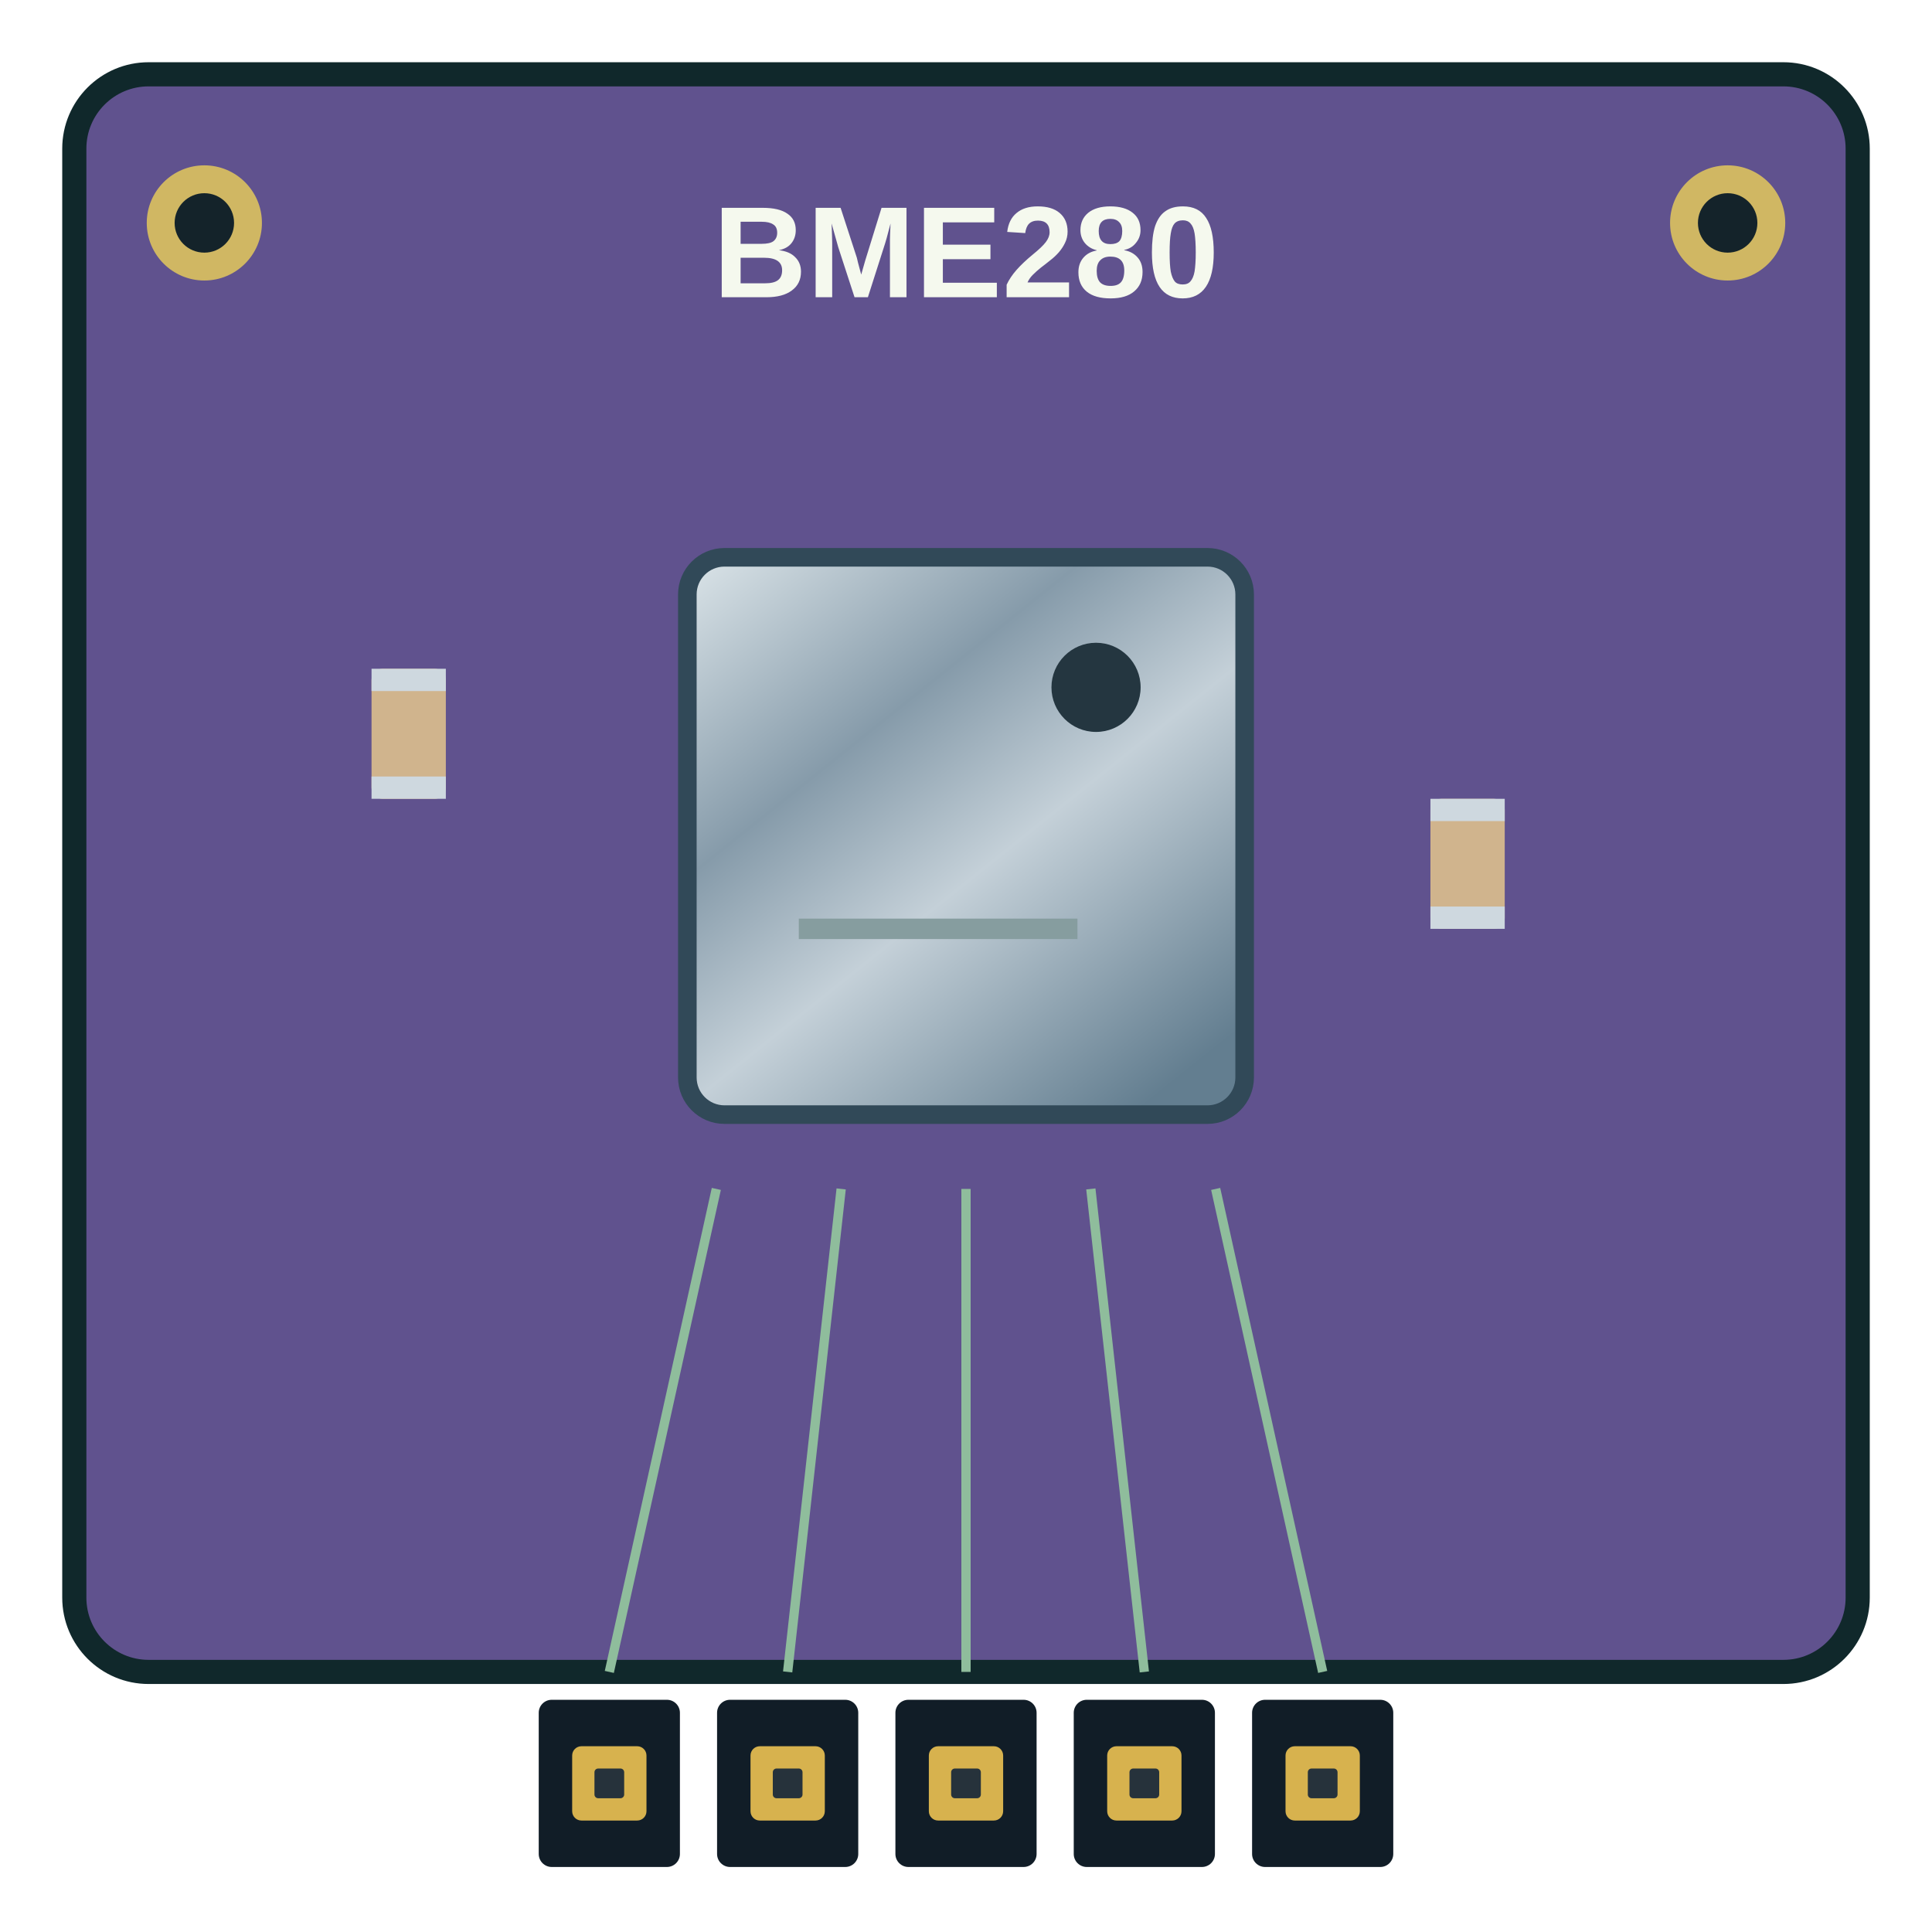
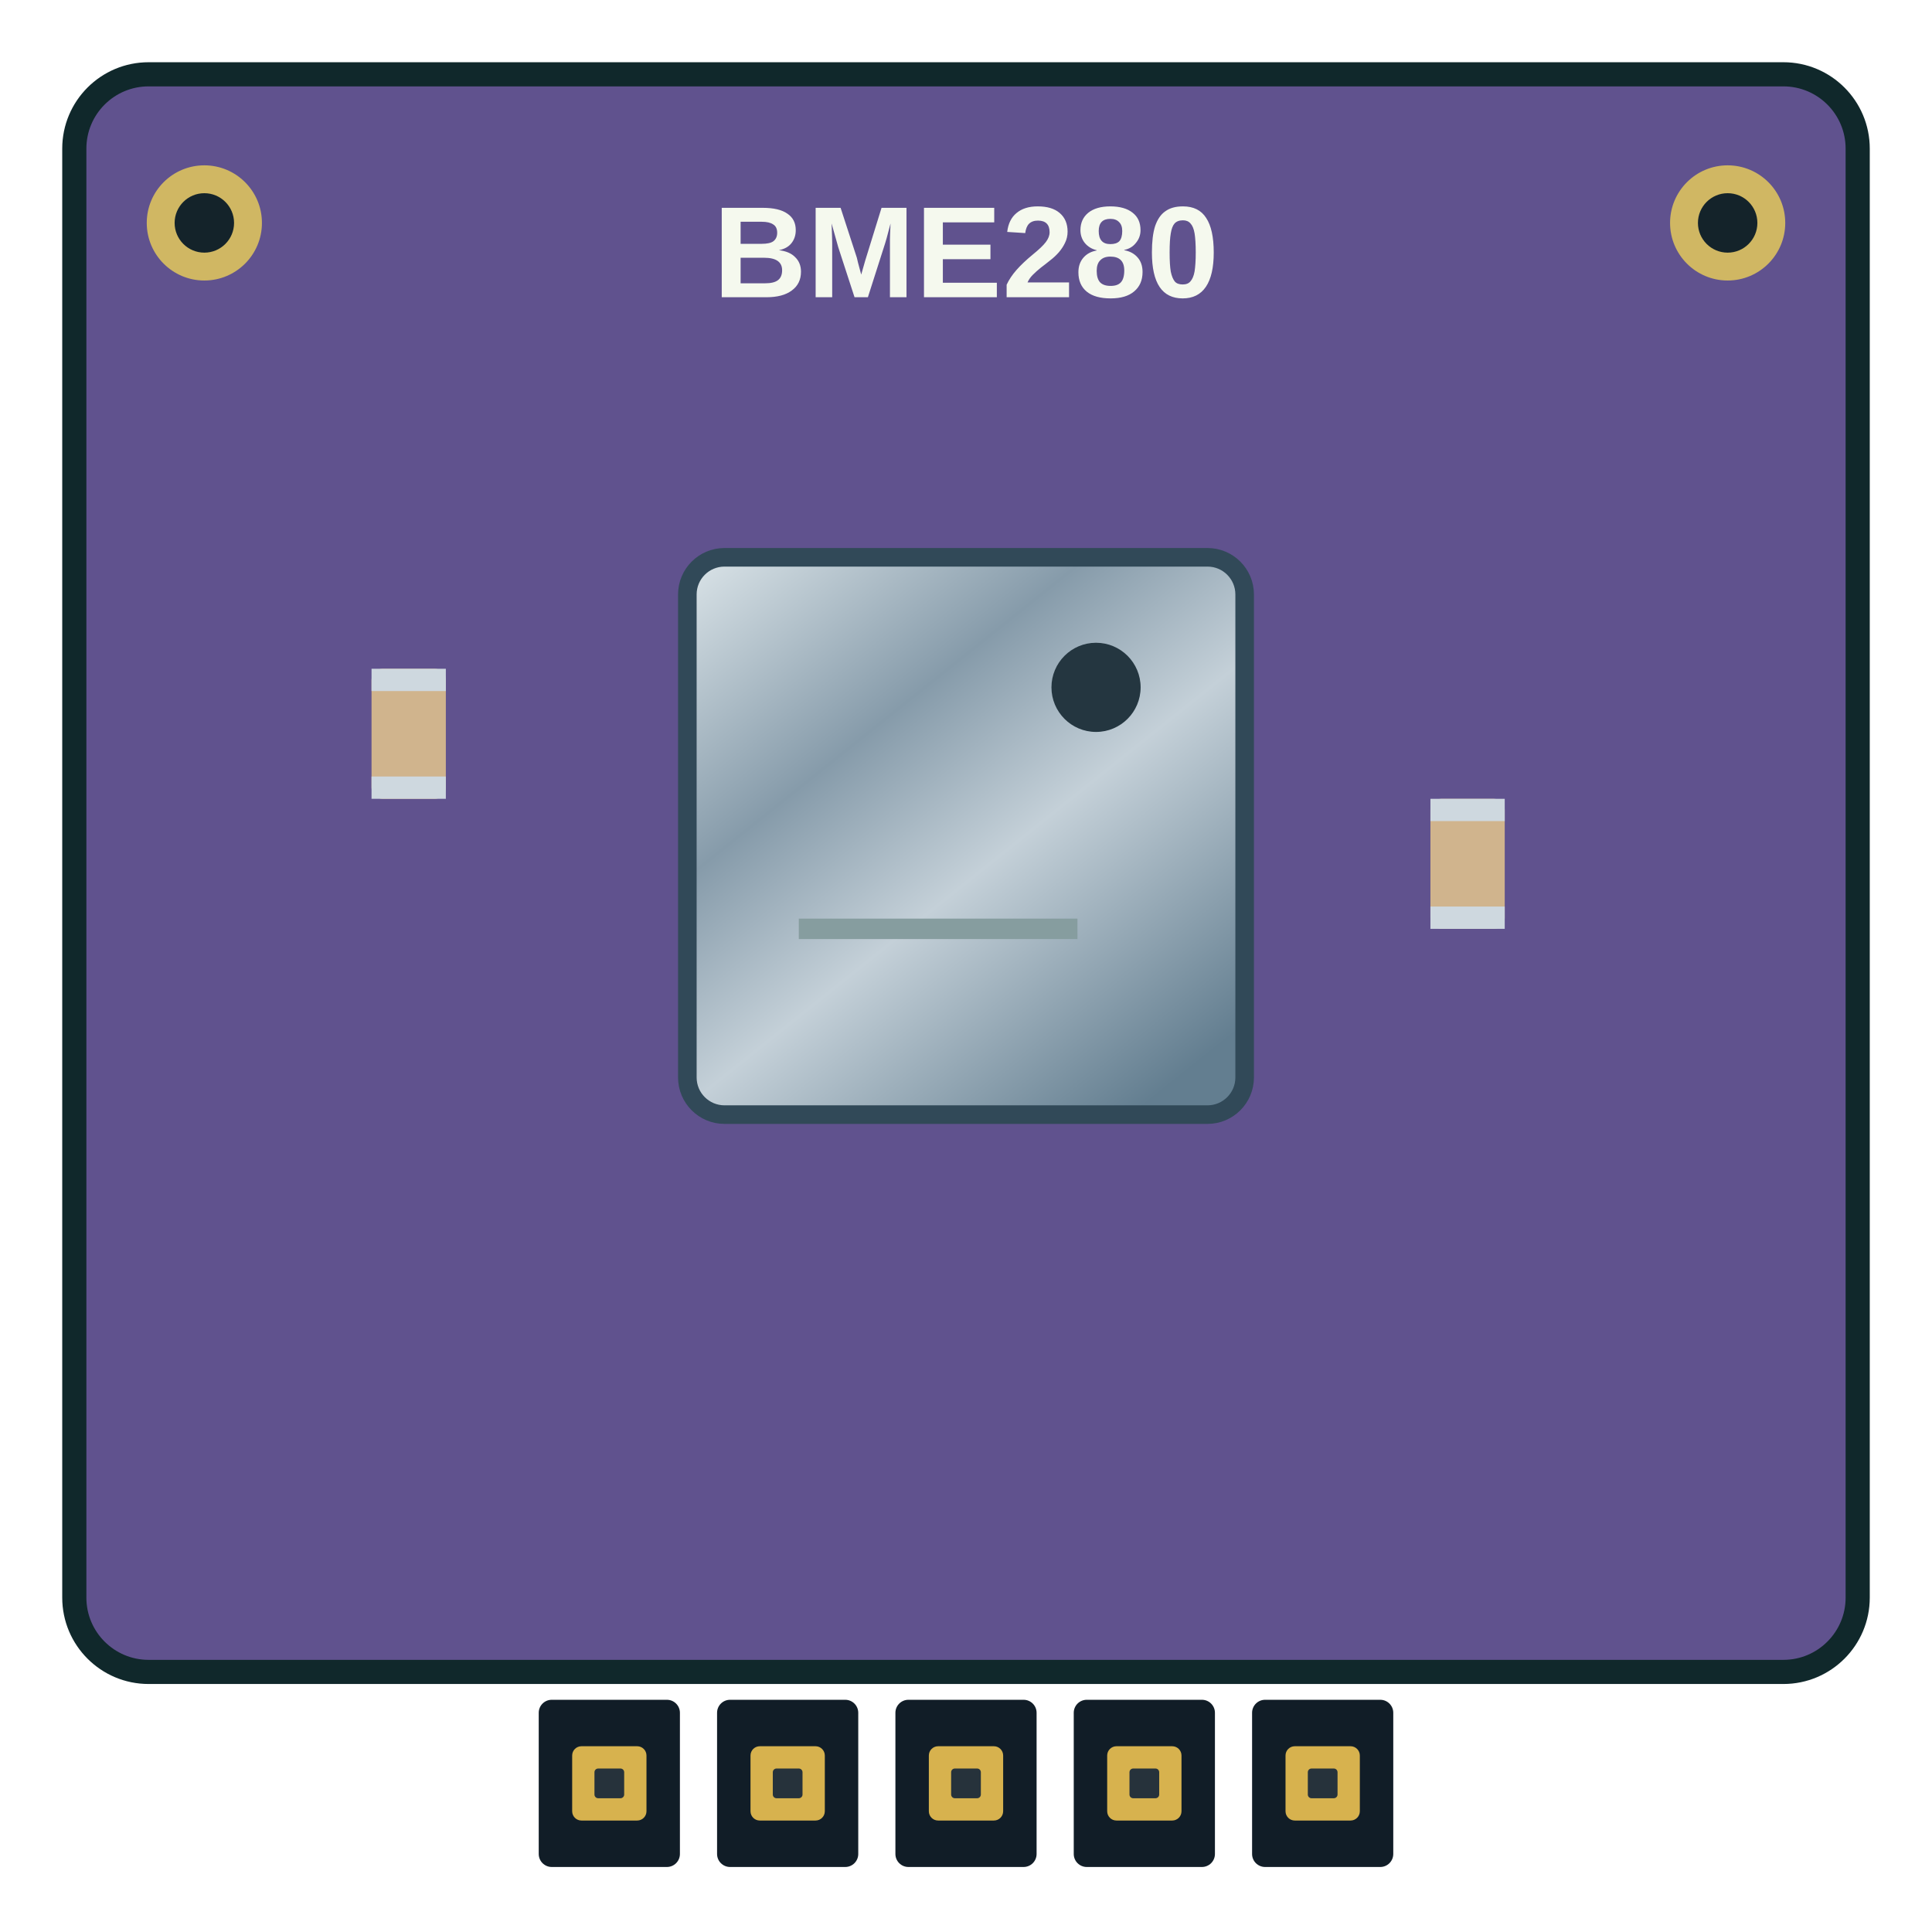
<svg xmlns="http://www.w3.org/2000/svg" width="104" height="104" viewBox="0 0 104 104">
  <defs>
    <linearGradient id="clear-epoxy" x2="1" y2=".2">
      <stop stop-color="#d6e9ec" stop-opacity=".8" />
      <stop offset=".35" stop-color="#eef9fc" stop-opacity=".55" />
      <stop offset=".7" stop-color="#a6c1cb" stop-opacity=".65" />
      <stop offset="1" stop-color="#607c8c" stop-opacity=".9" />
    </linearGradient>
    <linearGradient id="black-plastic" x2="1" y2="0">
      <stop stop-color="#131c23" />
      <stop offset=".4" stop-color="#46515b" />
      <stop offset="1" stop-color="#152029" />
    </linearGradient>
    <linearGradient id="metal" x2=".8" y2="1">
      <stop stop-color="#dce5e9" />
      <stop offset=".35" stop-color="#869baa" />
      <stop offset=".6" stop-color="#c4d0d8" />
      <stop offset="1" stop-color="#637e90" />
    </linearGradient>
    <linearGradient id="cap" x2=".3" y2="1">
      <stop stop-color="#748a99" />
      <stop offset="1" stop-color="#17232e" />
    </linearGradient>
    <linearGradient id="green" x2="0" y2="1">
      <stop stop-color="#28765c" />
      <stop offset="1" stop-color="#164c3b" />
    </linearGradient>
    <radialGradient id="lens" cx=".3" cy=".25">
      <stop stop-color="#f1fcff" />
      <stop offset=".35" stop-color="#b9dfed" stop-opacity=".9" />
      <stop offset="1" stop-color="#688f9d" stop-opacity=".8" />
    </radialGradient>
  </defs>
  <rect x="4" y="4" width="96" height="86" rx="4" fill="#60528e" stroke="#10282b" stroke-width="1.3" />
  <circle cx="11" cy="12" r="3.1" fill="#d0b763" />
  <circle cx="11" cy="12" r="1.6" fill="#14232a" />
  <circle cx="93" cy="12" r="3.1" fill="#d0b763" />
  <circle cx="93" cy="12" r="1.6" fill="#14232a" />
-   <path d="M32.8 90L38.56 64" fill="none" stroke="#8fbd9c" stroke-width="0.5" />
-   <path d="M42.4 90L45.28 64" fill="none" stroke="#8fbd9c" stroke-width="0.5" />
-   <path d="M52 90L52 64" fill="none" stroke="#8fbd9c" stroke-width="0.5" />
-   <path d="M61.6 90L58.72 64" fill="none" stroke="#8fbd9c" stroke-width="0.5" />
-   <path d="M71.2 90L65.44 64" fill="none" stroke="#8fbd9c" stroke-width="0.5" />
  <g>
    <rect x="37" y="30" width="30" height="30" rx="2" fill="url(#metal)" stroke="#314958" />
    <circle cx="59" cy="37" r="2.4" fill="#243640" />
    <path d="M43 50L58 50" fill="none" stroke="#869d9f" stroke-width="1.1" />
    <rect x="20" y="36" width="4" height="7" rx="0.6" fill="#d0b48d" />
    <rect x="20" y="36" width="4" height="1.2" rx="0" fill="#ced8df" />
    <rect x="20" y="41.8" width="4" height="1.2" rx="0" fill="#ced8df" />
    <rect x="77" y="43" width="4" height="7" rx="0.6" fill="#d0b48d" />
    <rect x="77" y="43" width="4" height="1.2" rx="0" fill="#ced8df" />
    <rect x="77" y="48.8" width="4" height="1.2" rx="0" fill="#ced8df" />
  </g>
  <text x="52" y="16" fill="#f5f9ee" font-family="Arial, sans-serif" font-size="7" text-anchor="middle" font-weight="600">BME280</text>
  <g data-pin="VCC" data-x="32.8" data-y="96">
    <rect x="29" y="91.5" width="7.6" height="9" rx="0.7" fill="#111d27" />
    <rect x="30.8" y="94" width="4" height="4" rx="0.5" fill="#d7b24e" />
    <rect x="32" y="95.2" width="1.6" height="1.6" rx="0.2" fill="#26323b" />
  </g>
  <g data-pin="GND" data-x="42.4" data-y="96">
    <rect x="38.6" y="91.5" width="7.6" height="9" rx="0.7" fill="#111d27" />
    <rect x="40.4" y="94" width="4" height="4" rx="0.5" fill="#d7b24e" />
    <rect x="41.6" y="95.2" width="1.6" height="1.6" rx="0.2" fill="#26323b" />
  </g>
  <g data-pin="SDA" data-x="52" data-y="96">
    <rect x="48.2" y="91.5" width="7.6" height="9" rx="0.7" fill="#111d27" />
    <rect x="50" y="94" width="4" height="4" rx="0.5" fill="#d7b24e" />
    <rect x="51.2" y="95.2" width="1.6" height="1.6" rx="0.2" fill="#26323b" />
  </g>
  <g data-pin="SCL" data-x="61.6" data-y="96">
    <rect x="57.8" y="91.5" width="7.6" height="9" rx="0.7" fill="#111d27" />
    <rect x="59.6" y="94" width="4" height="4" rx="0.5" fill="#d7b24e" />
    <rect x="60.8" y="95.2" width="1.6" height="1.6" rx="0.2" fill="#26323b" />
  </g>
  <g data-pin="ADDR" data-x="71.2" data-y="96">
    <rect x="67.4" y="91.5" width="7.6" height="9" rx="0.7" fill="#111d27" />
    <rect x="69.2" y="94" width="4" height="4" rx="0.5" fill="#d7b24e" />
    <rect x="70.4" y="95.2" width="1.6" height="1.6" rx="0.2" fill="#26323b" />
  </g>
</svg>
